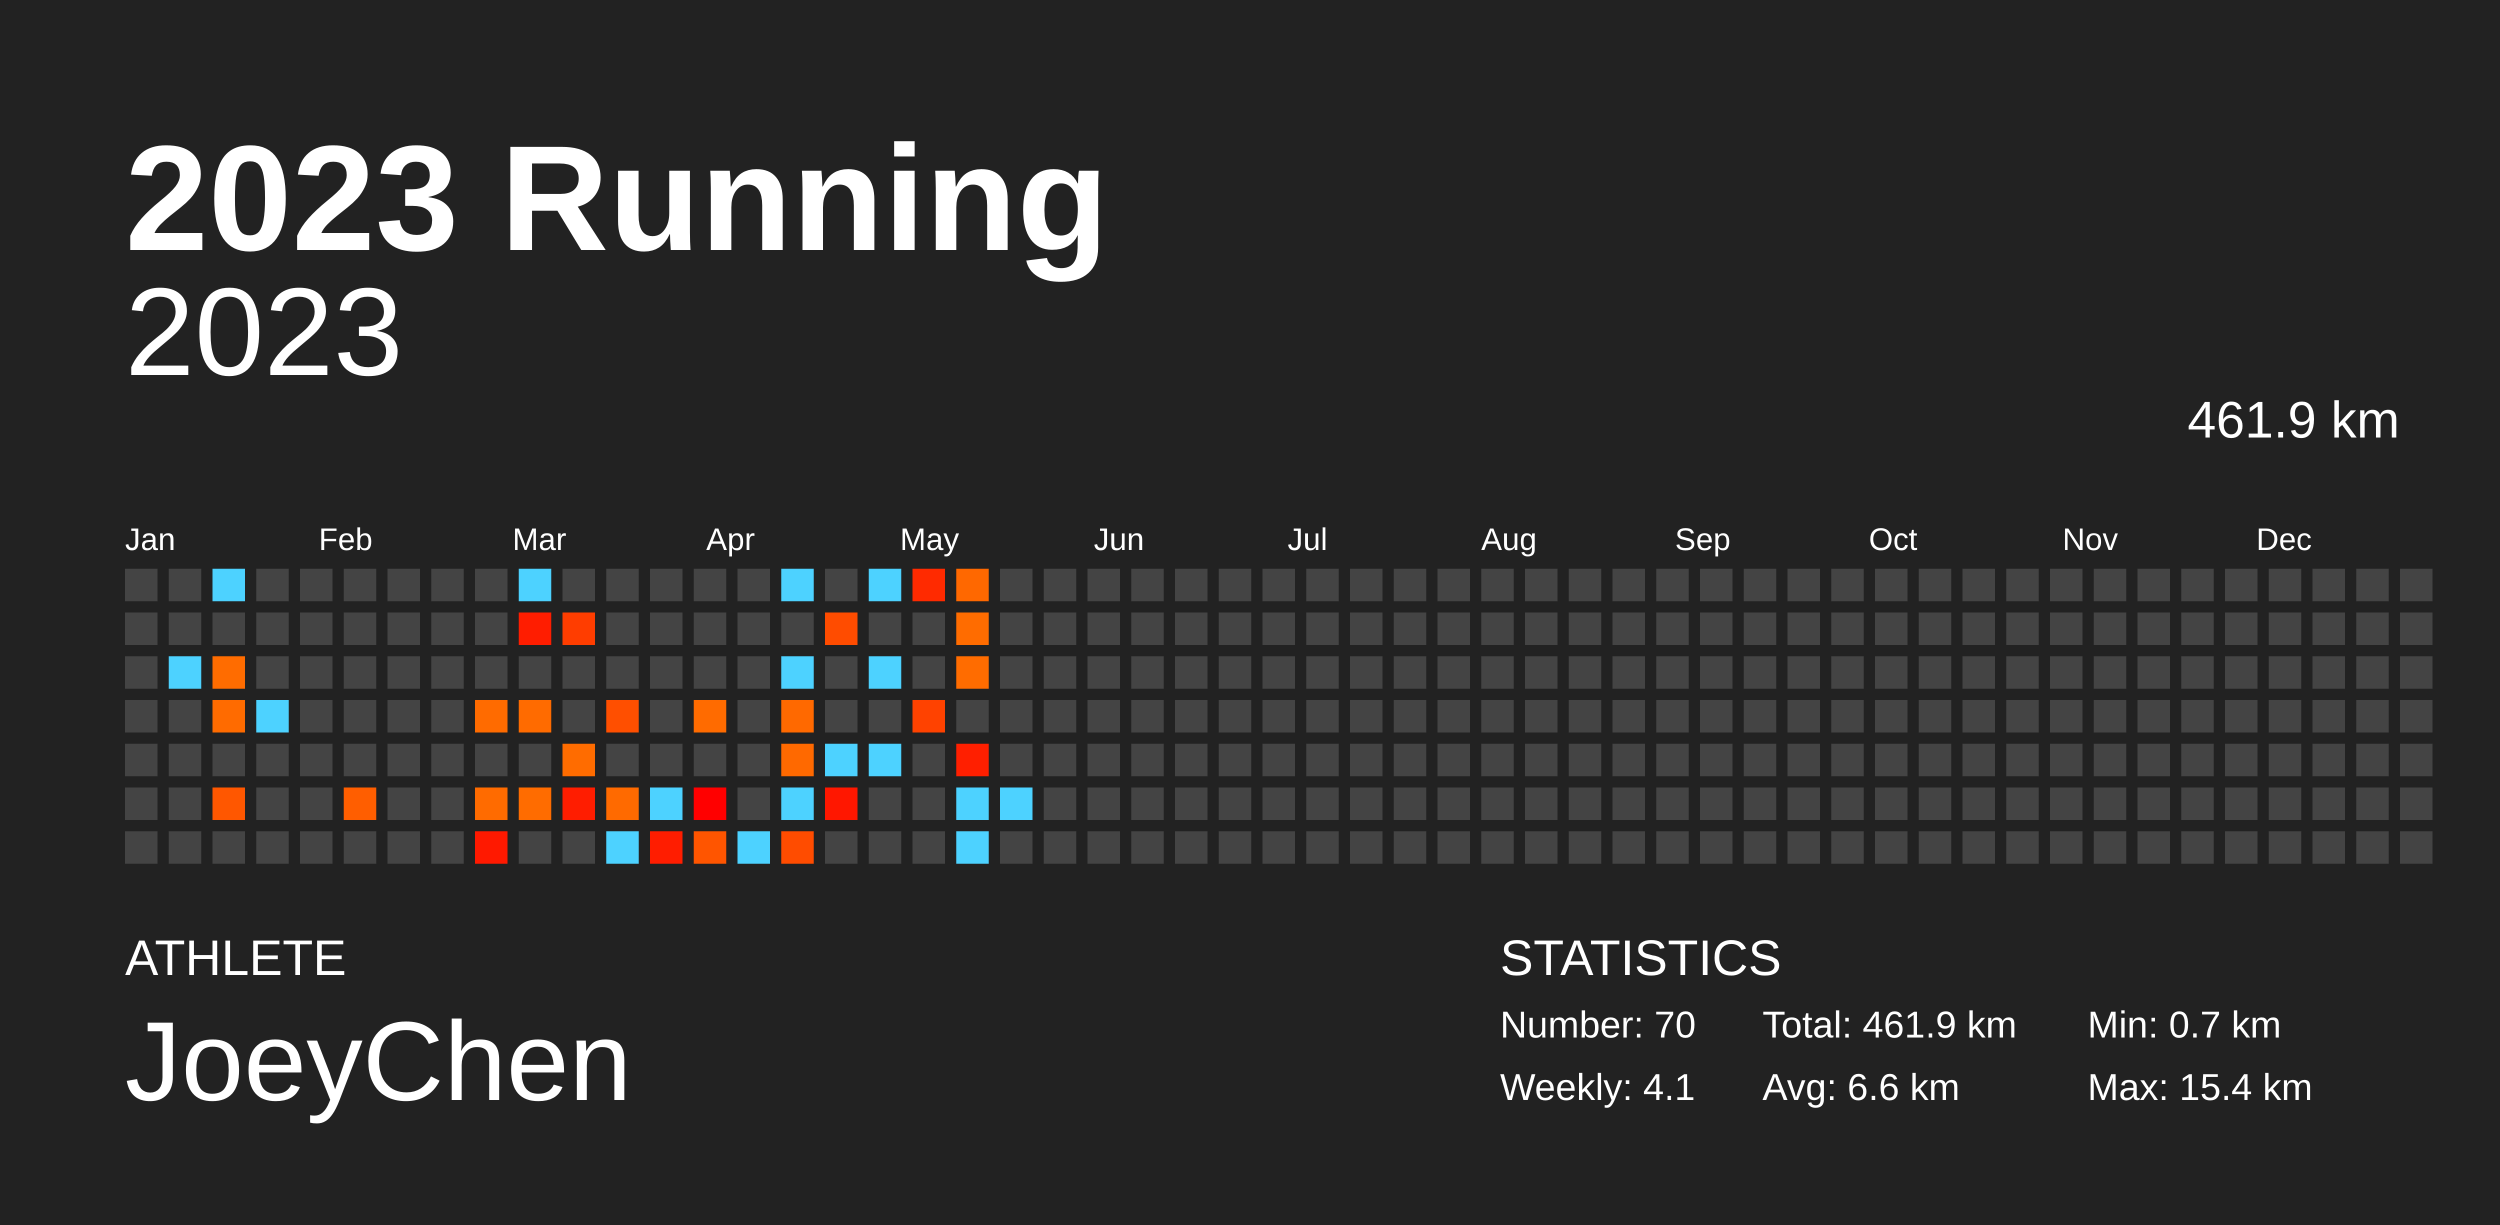
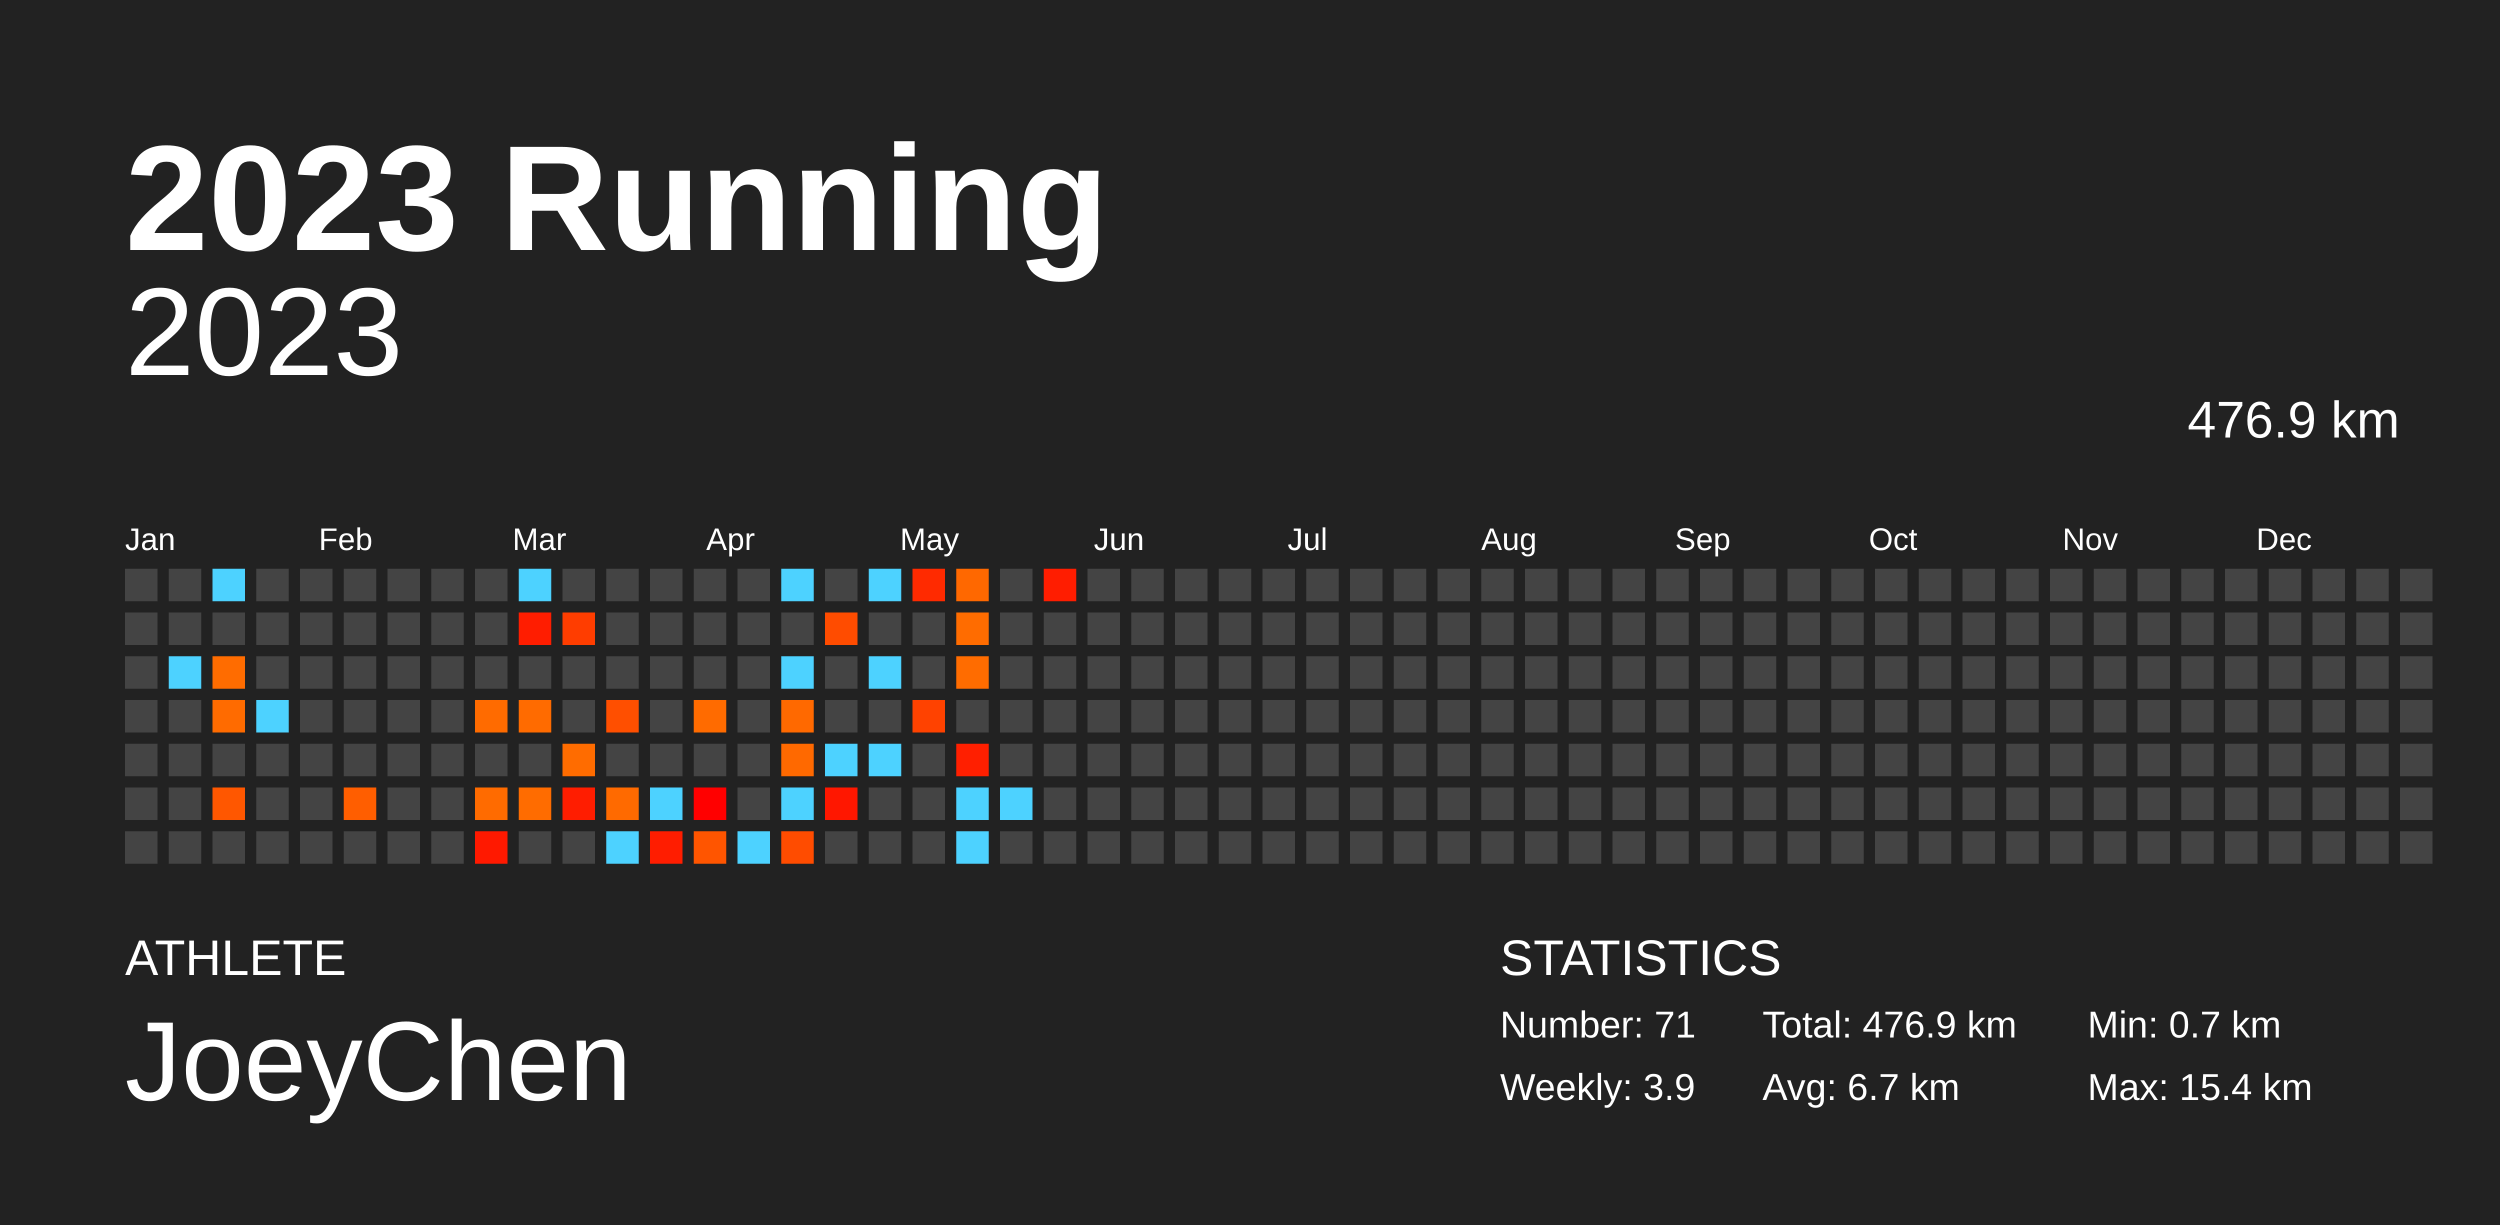
<svg xmlns="http://www.w3.org/2000/svg" baseProfile="full" height="98mm" version="1.1" viewBox="0,0,200,98" width="200mm">
  <defs />
  <rect fill="#222222" height="98" width="200" x="0" y="0" />
  <text fill="#FFFFFF" style="font-size:12px; font-family:Arial; font-weight:bold;" x="10" y="20">2023 Running</text>
  <text fill="#FFFFFF" style="font-size:4px; font-family:Arial" x="10" y="78">ATHLETE</text>
  <text fill="#FFFFFF" style="font-size:9px; font-family:Arial" x="10" y="88">JoeyChen</text>
  <text fill="#FFFFFF" style="font-size:4px; font-family:Arial" x="120" y="78">STATISTICS</text>
-   <text fill="#FFFFFF" style="font-size:3px; font-family:Arial" x="120" y="83">Number: 70</text>
-   <text fill="#FFFFFF" style="font-size:3px; font-family:Arial" x="120" y="88">Weekly: 4.1</text>
-   <text fill="#FFFFFF" style="font-size:3px; font-family:Arial" x="141" y="83">Total: 461.9 km</text>
-   <text fill="#FFFFFF" style="font-size:3px; font-family:Arial" x="141" y="88">Avg: 6.6 km</text>
+   <text fill="#FFFFFF" style="font-size:3px; font-family:Arial" x="120" y="83">Number: 71</text>
+   <text fill="#FFFFFF" style="font-size:3px; font-family:Arial" x="120" y="88">Weekly: 3.9</text>
+   <text fill="#FFFFFF" style="font-size:3px; font-family:Arial" x="141" y="83">Total: 476.9 km</text>
+   <text fill="#FFFFFF" style="font-size:3px; font-family:Arial" x="141" y="88">Avg: 6.7 km</text>
  <text fill="#FFFFFF" style="font-size:3px; font-family:Arial" x="167" y="83">Min: 0.7 km</text>
  <text fill="#FFFFFF" style="font-size:3px; font-family:Arial" x="167" y="88">Max: 15.4 km</text>
  <text alignment-baseline="hanging" fill="#FFFFFF" style="font-size:10.0px; font-family:Arial;" x="10" y="30">2023</text>
-   <text alignment-baseline="hanging" fill="#FFFFFF" style="font-size:4.125px; font-family:Arial;" x="175" y="35">461.9 km</text>
+   <text alignment-baseline="hanging" fill="#FFFFFF" style="font-size:4.125px; font-family:Arial;" x="175" y="35">476.9 km</text>
  <text fill="#FFFFFF" style="font-size:2.5px; font-family:Arial" x="10.0" y="44">Jan</text>
  <text fill="#FFFFFF" style="font-size:2.5px; font-family:Arial" x="25.5" y="44">Feb</text>
  <text fill="#FFFFFF" style="font-size:2.5px; font-family:Arial" x="41.0" y="44">Mar</text>
  <text fill="#FFFFFF" style="font-size:2.5px; font-family:Arial" x="56.5" y="44">Apr</text>
  <text fill="#FFFFFF" style="font-size:2.5px; font-family:Arial" x="72.0" y="44">May</text>
  <text fill="#FFFFFF" style="font-size:2.5px; font-family:Arial" x="87.5" y="44">Jun</text>
  <text fill="#FFFFFF" style="font-size:2.5px; font-family:Arial" x="103.0" y="44">Jul</text>
  <text fill="#FFFFFF" style="font-size:2.5px; font-family:Arial" x="118.5" y="44">Aug</text>
  <text fill="#FFFFFF" style="font-size:2.5px; font-family:Arial" x="134.0" y="44">Sep</text>
  <text fill="#FFFFFF" style="font-size:2.5px; font-family:Arial" x="149.5" y="44">Oct</text>
  <text fill="#FFFFFF" style="font-size:2.5px; font-family:Arial" x="165.0" y="44">Nov</text>
  <text fill="#FFFFFF" style="font-size:2.5px; font-family:Arial" x="180.5" y="44">Dec</text>
  <rect fill="#444444" height="2.6" width="2.6" x="10.0" y="45.5" />
  <rect fill="#444444" height="2.6" width="2.6" x="10.0" y="49.0" />
  <rect fill="#444444" height="2.6" width="2.6" x="10.0" y="52.5" />
  <rect fill="#444444" height="2.6" width="2.6" x="10.0" y="56.0" />
  <rect fill="#444444" height="2.6" width="2.6" x="10.0" y="59.5" />
  <rect fill="#444444" height="2.6" width="2.6" x="10.0" y="63.0" />
  <rect fill="#444444" height="2.6" width="2.6" x="10.0" y="66.5" />
  <rect fill="#444444" height="2.6" width="2.6" x="13.5" y="45.5" />
  <rect fill="#444444" height="2.6" width="2.6" x="13.5" y="49.0" />
  <rect fill="#4dd2ff" height="2.6" width="2.6" x="13.5" y="52.5" />
  <rect fill="#444444" height="2.6" width="2.6" x="13.5" y="56.0" />
  <rect fill="#444444" height="2.6" width="2.6" x="13.5" y="59.5" />
  <rect fill="#444444" height="2.6" width="2.6" x="13.5" y="63.0" />
  <rect fill="#444444" height="2.6" width="2.6" x="13.5" y="66.5" />
  <rect fill="#4dd2ff" height="2.6" width="2.6" x="17.0" y="45.5" />
  <rect fill="#444444" height="2.6" width="2.6" x="17.0" y="49.0" />
  <rect fill="#ff6c00" height="2.6" width="2.6" x="17.0" y="52.5" />
  <rect fill="#ff6b00" height="2.6" width="2.6" x="17.0" y="56.0" />
  <rect fill="#444444" height="2.6" width="2.6" x="17.0" y="59.5" />
  <rect fill="#ff5700" height="2.6" width="2.6" x="17.0" y="63.0" />
  <rect fill="#444444" height="2.6" width="2.6" x="17.0" y="66.5" />
  <rect fill="#444444" height="2.6" width="2.6" x="20.5" y="45.5" />
  <rect fill="#444444" height="2.6" width="2.6" x="20.5" y="49.0" />
  <rect fill="#444444" height="2.6" width="2.6" x="20.5" y="52.5" />
  <rect fill="#4dd2ff" height="2.6" width="2.6" x="20.5" y="56.0" />
  <rect fill="#444444" height="2.6" width="2.6" x="20.5" y="59.5" />
  <rect fill="#444444" height="2.6" width="2.6" x="20.5" y="63.0" />
  <rect fill="#444444" height="2.6" width="2.6" x="20.5" y="66.5" />
  <rect fill="#444444" height="2.6" width="2.6" x="24.0" y="45.5" />
  <rect fill="#444444" height="2.6" width="2.6" x="24.0" y="49.0" />
  <rect fill="#444444" height="2.6" width="2.6" x="24.0" y="52.5" />
  <rect fill="#444444" height="2.6" width="2.6" x="24.0" y="56.0" />
  <rect fill="#444444" height="2.6" width="2.6" x="24.0" y="59.5" />
  <rect fill="#444444" height="2.6" width="2.6" x="24.0" y="63.0" />
  <rect fill="#444444" height="2.6" width="2.6" x="24.0" y="66.5" />
  <rect fill="#444444" height="2.6" width="2.6" x="27.5" y="45.5" />
  <rect fill="#444444" height="2.6" width="2.6" x="27.5" y="49.0" />
  <rect fill="#444444" height="2.6" width="2.6" x="27.5" y="52.5" />
  <rect fill="#444444" height="2.6" width="2.6" x="27.5" y="56.0" />
  <rect fill="#444444" height="2.6" width="2.6" x="27.5" y="59.5" />
  <rect fill="#ff5e00" height="2.6" width="2.6" x="27.5" y="63.0" />
  <rect fill="#444444" height="2.6" width="2.6" x="27.5" y="66.5" />
  <rect fill="#444444" height="2.6" width="2.6" x="31.0" y="45.5" />
  <rect fill="#444444" height="2.6" width="2.6" x="31.0" y="49.0" />
  <rect fill="#444444" height="2.6" width="2.6" x="31.0" y="52.5" />
  <rect fill="#444444" height="2.6" width="2.6" x="31.0" y="56.0" />
  <rect fill="#444444" height="2.6" width="2.6" x="31.0" y="59.5" />
  <rect fill="#444444" height="2.6" width="2.6" x="31.0" y="63.0" />
  <rect fill="#444444" height="2.6" width="2.6" x="31.0" y="66.5" />
  <rect fill="#444444" height="2.6" width="2.6" x="34.5" y="45.5" />
  <rect fill="#444444" height="2.6" width="2.6" x="34.5" y="49.0" />
  <rect fill="#444444" height="2.6" width="2.6" x="34.5" y="52.5" />
  <rect fill="#444444" height="2.6" width="2.6" x="34.5" y="56.0" />
  <rect fill="#444444" height="2.6" width="2.6" x="34.5" y="59.5" />
  <rect fill="#444444" height="2.6" width="2.6" x="34.5" y="63.0" />
  <rect fill="#444444" height="2.6" width="2.6" x="34.5" y="66.5" />
  <rect fill="#444444" height="2.6" width="2.6" x="38.0" y="45.5" />
  <rect fill="#444444" height="2.6" width="2.6" x="38.0" y="49.0" />
  <rect fill="#444444" height="2.6" width="2.6" x="38.0" y="52.5" />
  <rect fill="#ff6b00" height="2.6" width="2.6" x="38.0" y="56.0" />
  <rect fill="#444444" height="2.6" width="2.6" x="38.0" y="59.5" />
  <rect fill="#ff6b00" height="2.6" width="2.6" x="38.0" y="63.0" />
  <rect fill="#ff1900" height="2.6" width="2.6" x="38.0" y="66.5" />
  <rect fill="#4dd2ff" height="2.6" width="2.6" x="41.5" y="45.5" />
  <rect fill="#ff1d00" height="2.6" width="2.6" x="41.5" y="49.0" />
  <rect fill="#444444" height="2.6" width="2.6" x="41.5" y="52.5" />
  <rect fill="#ff6b00" height="2.6" width="2.6" x="41.5" y="56.0" />
  <rect fill="#444444" height="2.6" width="2.6" x="41.5" y="59.5" />
  <rect fill="#ff6c00" height="2.6" width="2.6" x="41.5" y="63.0" />
  <rect fill="#444444" height="2.6" width="2.6" x="41.5" y="66.5" />
  <rect fill="#444444" height="2.6" width="2.6" x="45.0" y="45.5" />
  <rect fill="#ff3d00" height="2.6" width="2.6" x="45.0" y="49.0" />
  <rect fill="#444444" height="2.6" width="2.6" x="45.0" y="52.5" />
  <rect fill="#444444" height="2.6" width="2.6" x="45.0" y="56.0" />
  <rect fill="#ff6c00" height="2.6" width="2.6" x="45.0" y="59.5" />
  <rect fill="#ff1d00" height="2.6" width="2.6" x="45.0" y="63.0" />
  <rect fill="#444444" height="2.6" width="2.6" x="45.0" y="66.5" />
  <rect fill="#444444" height="2.6" width="2.6" x="48.5" y="45.5" />
  <rect fill="#444444" height="2.6" width="2.6" x="48.5" y="49.0" />
  <rect fill="#444444" height="2.6" width="2.6" x="48.5" y="52.5" />
  <rect fill="#ff4f00" height="2.6" width="2.6" x="48.5" y="56.0" />
  <rect fill="#444444" height="2.6" width="2.6" x="48.5" y="59.5" />
  <rect fill="#ff6a00" height="2.6" width="2.6" x="48.5" y="63.0" />
  <rect fill="#4dd2ff" height="2.6" width="2.6" x="48.5" y="66.5" />
  <rect fill="#444444" height="2.6" width="2.6" x="52.0" y="45.5" />
  <rect fill="#444444" height="2.6" width="2.6" x="52.0" y="49.0" />
  <rect fill="#444444" height="2.6" width="2.6" x="52.0" y="52.5" />
  <rect fill="#444444" height="2.6" width="2.6" x="52.0" y="56.0" />
  <rect fill="#444444" height="2.6" width="2.6" x="52.0" y="59.5" />
  <rect fill="#4dd2ff" height="2.6" width="2.6" x="52.0" y="63.0" />
  <rect fill="#ff1d00" height="2.6" width="2.6" x="52.0" y="66.5" />
  <rect fill="#444444" height="2.6" width="2.6" x="55.5" y="45.5" />
  <rect fill="#444444" height="2.6" width="2.6" x="55.5" y="49.0" />
  <rect fill="#444444" height="2.6" width="2.6" x="55.5" y="52.5" />
  <rect fill="#ff6b00" height="2.6" width="2.6" x="55.5" y="56.0" />
  <rect fill="#444444" height="2.6" width="2.6" x="55.5" y="59.5" />
  <rect fill="#ff0000" height="2.6" width="2.6" x="55.5" y="63.0" />
  <rect fill="#ff5500" height="2.6" width="2.6" x="55.5" y="66.5" />
  <rect fill="#444444" height="2.6" width="2.6" x="59.0" y="45.5" />
  <rect fill="#444444" height="2.6" width="2.6" x="59.0" y="49.0" />
  <rect fill="#444444" height="2.6" width="2.6" x="59.0" y="52.5" />
  <rect fill="#444444" height="2.6" width="2.6" x="59.0" y="56.0" />
  <rect fill="#444444" height="2.6" width="2.6" x="59.0" y="59.5" />
  <rect fill="#444444" height="2.6" width="2.6" x="59.0" y="63.0" />
  <rect fill="#4dd2ff" height="2.6" width="2.6" x="59.0" y="66.5" />
  <rect fill="#4dd2ff" height="2.6" width="2.6" x="62.5" y="45.5" />
  <rect fill="#444444" height="2.6" width="2.6" x="62.5" y="49.0" />
  <rect fill="#4dd2ff" height="2.6" width="2.6" x="62.5" y="52.5" />
  <rect fill="#ff6900" height="2.6" width="2.6" x="62.5" y="56.0" />
  <rect fill="#ff6900" height="2.6" width="2.6" x="62.5" y="59.5" />
  <rect fill="#4dd2ff" height="2.6" width="2.6" x="62.5" y="63.0" />
  <rect fill="#ff4c00" height="2.6" width="2.6" x="62.5" y="66.5" />
  <rect fill="#444444" height="2.6" width="2.6" x="66.0" y="45.5" />
  <rect fill="#ff4c00" height="2.6" width="2.6" x="66.0" y="49.0" />
  <rect fill="#444444" height="2.6" width="2.6" x="66.0" y="52.5" />
  <rect fill="#444444" height="2.6" width="2.6" x="66.0" y="56.0" />
  <rect fill="#4dd2ff" height="2.6" width="2.6" x="66.0" y="59.5" />
  <rect fill="#ff1700" height="2.6" width="2.6" x="66.0" y="63.0" />
  <rect fill="#444444" height="2.6" width="2.6" x="66.0" y="66.5" />
  <rect fill="#4dd2ff" height="2.6" width="2.6" x="69.5" y="45.5" />
  <rect fill="#444444" height="2.6" width="2.6" x="69.5" y="49.0" />
  <rect fill="#4dd2ff" height="2.6" width="2.6" x="69.5" y="52.5" />
  <rect fill="#444444" height="2.6" width="2.6" x="69.5" y="56.0" />
  <rect fill="#4dd2ff" height="2.6" width="2.6" x="69.5" y="59.5" />
  <rect fill="#444444" height="2.6" width="2.6" x="69.5" y="63.0" />
  <rect fill="#444444" height="2.6" width="2.6" x="69.5" y="66.5" />
  <rect fill="#ff2a00" height="2.6" width="2.6" x="73.0" y="45.5" />
  <rect fill="#444444" height="2.6" width="2.6" x="73.0" y="49.0" />
  <rect fill="#444444" height="2.6" width="2.6" x="73.0" y="52.5" />
  <rect fill="#ff4200" height="2.6" width="2.6" x="73.0" y="56.0" />
  <rect fill="#444444" height="2.6" width="2.6" x="73.0" y="59.5" />
  <rect fill="#444444" height="2.6" width="2.6" x="73.0" y="63.0" />
  <rect fill="#444444" height="2.6" width="2.6" x="73.0" y="66.5" />
  <rect fill="#ff6800" height="2.6" width="2.6" x="76.5" y="45.5" />
  <rect fill="#ff6c00" height="2.6" width="2.6" x="76.5" y="49.0" />
  <rect fill="#ff6c00" height="2.6" width="2.6" x="76.5" y="52.5" />
  <rect fill="#444444" height="2.6" width="2.6" x="76.5" y="56.0" />
  <rect fill="#ff1f00" height="2.6" width="2.6" x="76.5" y="59.5" />
  <rect fill="#4dd2ff" height="2.6" width="2.6" x="76.5" y="63.0" />
  <rect fill="#4dd2ff" height="2.6" width="2.6" x="76.5" y="66.5" />
  <rect fill="#444444" height="2.6" width="2.6" x="80.0" y="45.5" />
  <rect fill="#444444" height="2.6" width="2.6" x="80.0" y="49.0" />
  <rect fill="#444444" height="2.6" width="2.6" x="80.0" y="52.5" />
  <rect fill="#444444" height="2.6" width="2.6" x="80.0" y="56.0" />
  <rect fill="#444444" height="2.6" width="2.6" x="80.0" y="59.5" />
  <rect fill="#4dd2ff" height="2.6" width="2.6" x="80.0" y="63.0" />
  <rect fill="#444444" height="2.6" width="2.6" x="80.0" y="66.5" />
-   <rect fill="#444444" height="2.6" width="2.6" x="83.5" y="45.5" />
+   <rect fill="#ff1d00" height="2.6" width="2.6" x="83.5" y="45.5" />
  <rect fill="#444444" height="2.6" width="2.6" x="83.5" y="49.0" />
  <rect fill="#444444" height="2.6" width="2.6" x="83.5" y="52.5" />
  <rect fill="#444444" height="2.6" width="2.6" x="83.5" y="56.0" />
  <rect fill="#444444" height="2.6" width="2.6" x="83.5" y="59.5" />
  <rect fill="#444444" height="2.6" width="2.6" x="83.5" y="63.0" />
  <rect fill="#444444" height="2.6" width="2.6" x="83.5" y="66.5" />
  <rect fill="#444444" height="2.6" width="2.6" x="87.0" y="45.5" />
  <rect fill="#444444" height="2.6" width="2.6" x="87.0" y="49.0" />
  <rect fill="#444444" height="2.6" width="2.6" x="87.0" y="52.5" />
  <rect fill="#444444" height="2.6" width="2.6" x="87.0" y="56.0" />
  <rect fill="#444444" height="2.6" width="2.6" x="87.0" y="59.5" />
  <rect fill="#444444" height="2.6" width="2.6" x="87.0" y="63.0" />
  <rect fill="#444444" height="2.6" width="2.6" x="87.0" y="66.5" />
  <rect fill="#444444" height="2.6" width="2.6" x="90.5" y="45.5" />
  <rect fill="#444444" height="2.6" width="2.6" x="90.5" y="49.0" />
  <rect fill="#444444" height="2.6" width="2.6" x="90.5" y="52.5" />
  <rect fill="#444444" height="2.6" width="2.6" x="90.5" y="56.0" />
  <rect fill="#444444" height="2.6" width="2.6" x="90.5" y="59.5" />
  <rect fill="#444444" height="2.6" width="2.6" x="90.5" y="63.0" />
  <rect fill="#444444" height="2.6" width="2.6" x="90.5" y="66.5" />
  <rect fill="#444444" height="2.6" width="2.6" x="94.0" y="45.5" />
  <rect fill="#444444" height="2.6" width="2.6" x="94.0" y="49.0" />
  <rect fill="#444444" height="2.6" width="2.6" x="94.0" y="52.5" />
  <rect fill="#444444" height="2.6" width="2.6" x="94.0" y="56.0" />
  <rect fill="#444444" height="2.6" width="2.6" x="94.0" y="59.5" />
  <rect fill="#444444" height="2.6" width="2.6" x="94.0" y="63.0" />
  <rect fill="#444444" height="2.6" width="2.6" x="94.0" y="66.5" />
  <rect fill="#444444" height="2.6" width="2.6" x="97.5" y="45.5" />
  <rect fill="#444444" height="2.6" width="2.6" x="97.5" y="49.0" />
  <rect fill="#444444" height="2.6" width="2.6" x="97.5" y="52.5" />
  <rect fill="#444444" height="2.6" width="2.6" x="97.5" y="56.0" />
  <rect fill="#444444" height="2.6" width="2.6" x="97.5" y="59.5" />
  <rect fill="#444444" height="2.6" width="2.6" x="97.5" y="63.0" />
  <rect fill="#444444" height="2.6" width="2.6" x="97.5" y="66.5" />
  <rect fill="#444444" height="2.6" width="2.6" x="101.0" y="45.5" />
  <rect fill="#444444" height="2.6" width="2.6" x="101.0" y="49.0" />
  <rect fill="#444444" height="2.6" width="2.6" x="101.0" y="52.5" />
  <rect fill="#444444" height="2.6" width="2.6" x="101.0" y="56.0" />
  <rect fill="#444444" height="2.6" width="2.6" x="101.0" y="59.5" />
  <rect fill="#444444" height="2.6" width="2.6" x="101.0" y="63.0" />
  <rect fill="#444444" height="2.6" width="2.6" x="101.0" y="66.5" />
  <rect fill="#444444" height="2.6" width="2.6" x="104.5" y="45.5" />
  <rect fill="#444444" height="2.6" width="2.6" x="104.5" y="49.0" />
  <rect fill="#444444" height="2.6" width="2.6" x="104.5" y="52.5" />
  <rect fill="#444444" height="2.6" width="2.6" x="104.5" y="56.0" />
  <rect fill="#444444" height="2.6" width="2.6" x="104.5" y="59.5" />
  <rect fill="#444444" height="2.6" width="2.6" x="104.5" y="63.0" />
  <rect fill="#444444" height="2.6" width="2.6" x="104.5" y="66.5" />
  <rect fill="#444444" height="2.6" width="2.6" x="108.0" y="45.5" />
  <rect fill="#444444" height="2.6" width="2.6" x="108.0" y="49.0" />
  <rect fill="#444444" height="2.6" width="2.6" x="108.0" y="52.5" />
  <rect fill="#444444" height="2.6" width="2.6" x="108.0" y="56.0" />
  <rect fill="#444444" height="2.6" width="2.6" x="108.0" y="59.5" />
  <rect fill="#444444" height="2.6" width="2.6" x="108.0" y="63.0" />
  <rect fill="#444444" height="2.6" width="2.6" x="108.0" y="66.5" />
  <rect fill="#444444" height="2.6" width="2.6" x="111.5" y="45.5" />
  <rect fill="#444444" height="2.6" width="2.6" x="111.5" y="49.0" />
  <rect fill="#444444" height="2.6" width="2.6" x="111.5" y="52.5" />
  <rect fill="#444444" height="2.6" width="2.6" x="111.5" y="56.0" />
  <rect fill="#444444" height="2.6" width="2.6" x="111.5" y="59.5" />
  <rect fill="#444444" height="2.6" width="2.6" x="111.5" y="63.0" />
  <rect fill="#444444" height="2.6" width="2.6" x="111.5" y="66.5" />
  <rect fill="#444444" height="2.6" width="2.6" x="115.0" y="45.5" />
  <rect fill="#444444" height="2.6" width="2.6" x="115.0" y="49.0" />
  <rect fill="#444444" height="2.6" width="2.6" x="115.0" y="52.5" />
  <rect fill="#444444" height="2.6" width="2.6" x="115.0" y="56.0" />
  <rect fill="#444444" height="2.6" width="2.6" x="115.0" y="59.5" />
  <rect fill="#444444" height="2.6" width="2.6" x="115.0" y="63.0" />
  <rect fill="#444444" height="2.6" width="2.6" x="115.0" y="66.5" />
  <rect fill="#444444" height="2.6" width="2.6" x="118.5" y="45.5" />
  <rect fill="#444444" height="2.6" width="2.6" x="118.5" y="49.0" />
  <rect fill="#444444" height="2.6" width="2.6" x="118.5" y="52.5" />
  <rect fill="#444444" height="2.6" width="2.6" x="118.5" y="56.0" />
  <rect fill="#444444" height="2.6" width="2.6" x="118.5" y="59.5" />
  <rect fill="#444444" height="2.6" width="2.6" x="118.5" y="63.0" />
  <rect fill="#444444" height="2.6" width="2.6" x="118.5" y="66.5" />
  <rect fill="#444444" height="2.6" width="2.6" x="122.0" y="45.5" />
  <rect fill="#444444" height="2.6" width="2.6" x="122.0" y="49.0" />
  <rect fill="#444444" height="2.6" width="2.6" x="122.0" y="52.5" />
  <rect fill="#444444" height="2.6" width="2.6" x="122.0" y="56.0" />
  <rect fill="#444444" height="2.6" width="2.6" x="122.0" y="59.5" />
  <rect fill="#444444" height="2.6" width="2.6" x="122.0" y="63.0" />
  <rect fill="#444444" height="2.6" width="2.6" x="122.0" y="66.5" />
  <rect fill="#444444" height="2.6" width="2.6" x="125.5" y="45.5" />
  <rect fill="#444444" height="2.6" width="2.6" x="125.5" y="49.0" />
  <rect fill="#444444" height="2.6" width="2.6" x="125.5" y="52.5" />
  <rect fill="#444444" height="2.6" width="2.6" x="125.5" y="56.0" />
  <rect fill="#444444" height="2.6" width="2.6" x="125.5" y="59.5" />
  <rect fill="#444444" height="2.6" width="2.6" x="125.5" y="63.0" />
  <rect fill="#444444" height="2.6" width="2.6" x="125.5" y="66.5" />
  <rect fill="#444444" height="2.6" width="2.6" x="129.0" y="45.5" />
  <rect fill="#444444" height="2.6" width="2.6" x="129.0" y="49.0" />
  <rect fill="#444444" height="2.6" width="2.6" x="129.0" y="52.5" />
  <rect fill="#444444" height="2.6" width="2.6" x="129.0" y="56.0" />
  <rect fill="#444444" height="2.6" width="2.6" x="129.0" y="59.5" />
  <rect fill="#444444" height="2.6" width="2.6" x="129.0" y="63.0" />
  <rect fill="#444444" height="2.6" width="2.6" x="129.0" y="66.5" />
  <rect fill="#444444" height="2.6" width="2.6" x="132.5" y="45.5" />
  <rect fill="#444444" height="2.6" width="2.6" x="132.5" y="49.0" />
  <rect fill="#444444" height="2.6" width="2.6" x="132.5" y="52.5" />
  <rect fill="#444444" height="2.6" width="2.6" x="132.5" y="56.0" />
  <rect fill="#444444" height="2.6" width="2.6" x="132.5" y="59.5" />
  <rect fill="#444444" height="2.6" width="2.6" x="132.5" y="63.0" />
  <rect fill="#444444" height="2.6" width="2.6" x="132.5" y="66.5" />
  <rect fill="#444444" height="2.6" width="2.6" x="136.0" y="45.5" />
  <rect fill="#444444" height="2.6" width="2.6" x="136.0" y="49.0" />
  <rect fill="#444444" height="2.6" width="2.6" x="136.0" y="52.5" />
  <rect fill="#444444" height="2.6" width="2.6" x="136.0" y="56.0" />
  <rect fill="#444444" height="2.6" width="2.6" x="136.0" y="59.5" />
  <rect fill="#444444" height="2.6" width="2.6" x="136.0" y="63.0" />
  <rect fill="#444444" height="2.6" width="2.6" x="136.0" y="66.5" />
  <rect fill="#444444" height="2.6" width="2.6" x="139.5" y="45.5" />
  <rect fill="#444444" height="2.6" width="2.6" x="139.5" y="49.0" />
  <rect fill="#444444" height="2.6" width="2.6" x="139.5" y="52.5" />
  <rect fill="#444444" height="2.6" width="2.6" x="139.5" y="56.0" />
  <rect fill="#444444" height="2.6" width="2.6" x="139.5" y="59.5" />
  <rect fill="#444444" height="2.6" width="2.6" x="139.5" y="63.0" />
  <rect fill="#444444" height="2.6" width="2.6" x="139.5" y="66.5" />
  <rect fill="#444444" height="2.6" width="2.6" x="143.0" y="45.5" />
  <rect fill="#444444" height="2.6" width="2.6" x="143.0" y="49.0" />
  <rect fill="#444444" height="2.6" width="2.6" x="143.0" y="52.5" />
  <rect fill="#444444" height="2.6" width="2.6" x="143.0" y="56.0" />
  <rect fill="#444444" height="2.6" width="2.6" x="143.0" y="59.5" />
  <rect fill="#444444" height="2.6" width="2.6" x="143.0" y="63.0" />
  <rect fill="#444444" height="2.6" width="2.6" x="143.0" y="66.5" />
  <rect fill="#444444" height="2.6" width="2.6" x="146.5" y="45.5" />
  <rect fill="#444444" height="2.6" width="2.6" x="146.5" y="49.0" />
  <rect fill="#444444" height="2.6" width="2.6" x="146.5" y="52.5" />
  <rect fill="#444444" height="2.6" width="2.6" x="146.5" y="56.0" />
  <rect fill="#444444" height="2.6" width="2.6" x="146.5" y="59.5" />
  <rect fill="#444444" height="2.6" width="2.6" x="146.5" y="63.0" />
  <rect fill="#444444" height="2.6" width="2.6" x="146.5" y="66.5" />
  <rect fill="#444444" height="2.6" width="2.6" x="150.0" y="45.5" />
  <rect fill="#444444" height="2.6" width="2.6" x="150.0" y="49.0" />
  <rect fill="#444444" height="2.6" width="2.6" x="150.0" y="52.5" />
  <rect fill="#444444" height="2.6" width="2.6" x="150.0" y="56.0" />
  <rect fill="#444444" height="2.6" width="2.6" x="150.0" y="59.5" />
  <rect fill="#444444" height="2.6" width="2.6" x="150.0" y="63.0" />
  <rect fill="#444444" height="2.6" width="2.6" x="150.0" y="66.5" />
  <rect fill="#444444" height="2.6" width="2.6" x="153.5" y="45.5" />
  <rect fill="#444444" height="2.6" width="2.6" x="153.5" y="49.0" />
  <rect fill="#444444" height="2.6" width="2.6" x="153.5" y="52.5" />
  <rect fill="#444444" height="2.6" width="2.6" x="153.5" y="56.0" />
  <rect fill="#444444" height="2.6" width="2.6" x="153.5" y="59.5" />
  <rect fill="#444444" height="2.6" width="2.6" x="153.5" y="63.0" />
  <rect fill="#444444" height="2.6" width="2.6" x="153.5" y="66.5" />
  <rect fill="#444444" height="2.6" width="2.6" x="157.0" y="45.5" />
  <rect fill="#444444" height="2.6" width="2.6" x="157.0" y="49.0" />
  <rect fill="#444444" height="2.6" width="2.6" x="157.0" y="52.5" />
  <rect fill="#444444" height="2.6" width="2.6" x="157.0" y="56.0" />
  <rect fill="#444444" height="2.6" width="2.6" x="157.0" y="59.5" />
  <rect fill="#444444" height="2.6" width="2.6" x="157.0" y="63.0" />
  <rect fill="#444444" height="2.6" width="2.6" x="157.0" y="66.5" />
  <rect fill="#444444" height="2.6" width="2.6" x="160.5" y="45.5" />
  <rect fill="#444444" height="2.6" width="2.6" x="160.5" y="49.0" />
  <rect fill="#444444" height="2.6" width="2.6" x="160.5" y="52.5" />
  <rect fill="#444444" height="2.6" width="2.6" x="160.5" y="56.0" />
  <rect fill="#444444" height="2.6" width="2.6" x="160.5" y="59.5" />
  <rect fill="#444444" height="2.6" width="2.6" x="160.5" y="63.0" />
  <rect fill="#444444" height="2.6" width="2.6" x="160.5" y="66.5" />
  <rect fill="#444444" height="2.6" width="2.6" x="164.0" y="45.5" />
  <rect fill="#444444" height="2.6" width="2.6" x="164.0" y="49.0" />
  <rect fill="#444444" height="2.6" width="2.6" x="164.0" y="52.5" />
  <rect fill="#444444" height="2.6" width="2.6" x="164.0" y="56.0" />
  <rect fill="#444444" height="2.6" width="2.6" x="164.0" y="59.5" />
  <rect fill="#444444" height="2.6" width="2.6" x="164.0" y="63.0" />
  <rect fill="#444444" height="2.6" width="2.6" x="164.0" y="66.5" />
  <rect fill="#444444" height="2.6" width="2.6" x="167.5" y="45.5" />
  <rect fill="#444444" height="2.6" width="2.6" x="167.5" y="49.0" />
  <rect fill="#444444" height="2.6" width="2.6" x="167.5" y="52.5" />
  <rect fill="#444444" height="2.6" width="2.6" x="167.5" y="56.0" />
  <rect fill="#444444" height="2.6" width="2.6" x="167.5" y="59.5" />
  <rect fill="#444444" height="2.6" width="2.6" x="167.5" y="63.0" />
  <rect fill="#444444" height="2.6" width="2.6" x="167.5" y="66.5" />
  <rect fill="#444444" height="2.6" width="2.6" x="171.0" y="45.5" />
  <rect fill="#444444" height="2.6" width="2.6" x="171.0" y="49.0" />
  <rect fill="#444444" height="2.6" width="2.6" x="171.0" y="52.5" />
  <rect fill="#444444" height="2.6" width="2.6" x="171.0" y="56.0" />
  <rect fill="#444444" height="2.6" width="2.6" x="171.0" y="59.5" />
  <rect fill="#444444" height="2.6" width="2.6" x="171.0" y="63.0" />
  <rect fill="#444444" height="2.6" width="2.6" x="171.0" y="66.5" />
  <rect fill="#444444" height="2.6" width="2.6" x="174.5" y="45.5" />
  <rect fill="#444444" height="2.6" width="2.6" x="174.5" y="49.0" />
  <rect fill="#444444" height="2.6" width="2.6" x="174.5" y="52.5" />
  <rect fill="#444444" height="2.6" width="2.6" x="174.5" y="56.0" />
  <rect fill="#444444" height="2.6" width="2.6" x="174.5" y="59.5" />
  <rect fill="#444444" height="2.6" width="2.6" x="174.5" y="63.0" />
  <rect fill="#444444" height="2.6" width="2.6" x="174.5" y="66.5" />
  <rect fill="#444444" height="2.6" width="2.6" x="178.0" y="45.5" />
  <rect fill="#444444" height="2.6" width="2.6" x="178.0" y="49.0" />
  <rect fill="#444444" height="2.6" width="2.6" x="178.0" y="52.5" />
  <rect fill="#444444" height="2.6" width="2.6" x="178.0" y="56.0" />
  <rect fill="#444444" height="2.6" width="2.6" x="178.0" y="59.5" />
  <rect fill="#444444" height="2.6" width="2.6" x="178.0" y="63.0" />
  <rect fill="#444444" height="2.6" width="2.6" x="178.0" y="66.5" />
  <rect fill="#444444" height="2.6" width="2.6" x="181.5" y="45.5" />
  <rect fill="#444444" height="2.6" width="2.6" x="181.5" y="49.0" />
  <rect fill="#444444" height="2.6" width="2.6" x="181.5" y="52.5" />
  <rect fill="#444444" height="2.6" width="2.6" x="181.5" y="56.0" />
  <rect fill="#444444" height="2.6" width="2.6" x="181.5" y="59.5" />
  <rect fill="#444444" height="2.6" width="2.6" x="181.5" y="63.0" />
  <rect fill="#444444" height="2.6" width="2.6" x="181.5" y="66.5" />
  <rect fill="#444444" height="2.6" width="2.6" x="185.0" y="45.5" />
  <rect fill="#444444" height="2.6" width="2.6" x="185.0" y="49.0" />
  <rect fill="#444444" height="2.6" width="2.6" x="185.0" y="52.5" />
  <rect fill="#444444" height="2.6" width="2.6" x="185.0" y="56.0" />
  <rect fill="#444444" height="2.6" width="2.6" x="185.0" y="59.5" />
  <rect fill="#444444" height="2.6" width="2.6" x="185.0" y="63.0" />
  <rect fill="#444444" height="2.6" width="2.6" x="185.0" y="66.5" />
  <rect fill="#444444" height="2.6" width="2.6" x="188.5" y="45.5" />
  <rect fill="#444444" height="2.6" width="2.6" x="188.5" y="49.0" />
  <rect fill="#444444" height="2.6" width="2.6" x="188.5" y="52.5" />
  <rect fill="#444444" height="2.6" width="2.6" x="188.5" y="56.0" />
  <rect fill="#444444" height="2.6" width="2.6" x="188.5" y="59.5" />
  <rect fill="#444444" height="2.6" width="2.6" x="188.5" y="63.0" />
  <rect fill="#444444" height="2.6" width="2.6" x="188.5" y="66.5" />
  <rect fill="#444444" height="2.6" width="2.6" x="192.0" y="45.5" />
  <rect fill="#444444" height="2.6" width="2.6" x="192.0" y="49.0" />
  <rect fill="#444444" height="2.6" width="2.6" x="192.0" y="52.5" />
  <rect fill="#444444" height="2.6" width="2.6" x="192.0" y="56.0" />
  <rect fill="#444444" height="2.6" width="2.6" x="192.0" y="59.5" />
  <rect fill="#444444" height="2.6" width="2.6" x="192.0" y="63.0" />
  <rect fill="#444444" height="2.6" width="2.6" x="192.0" y="66.5" />
</svg>
